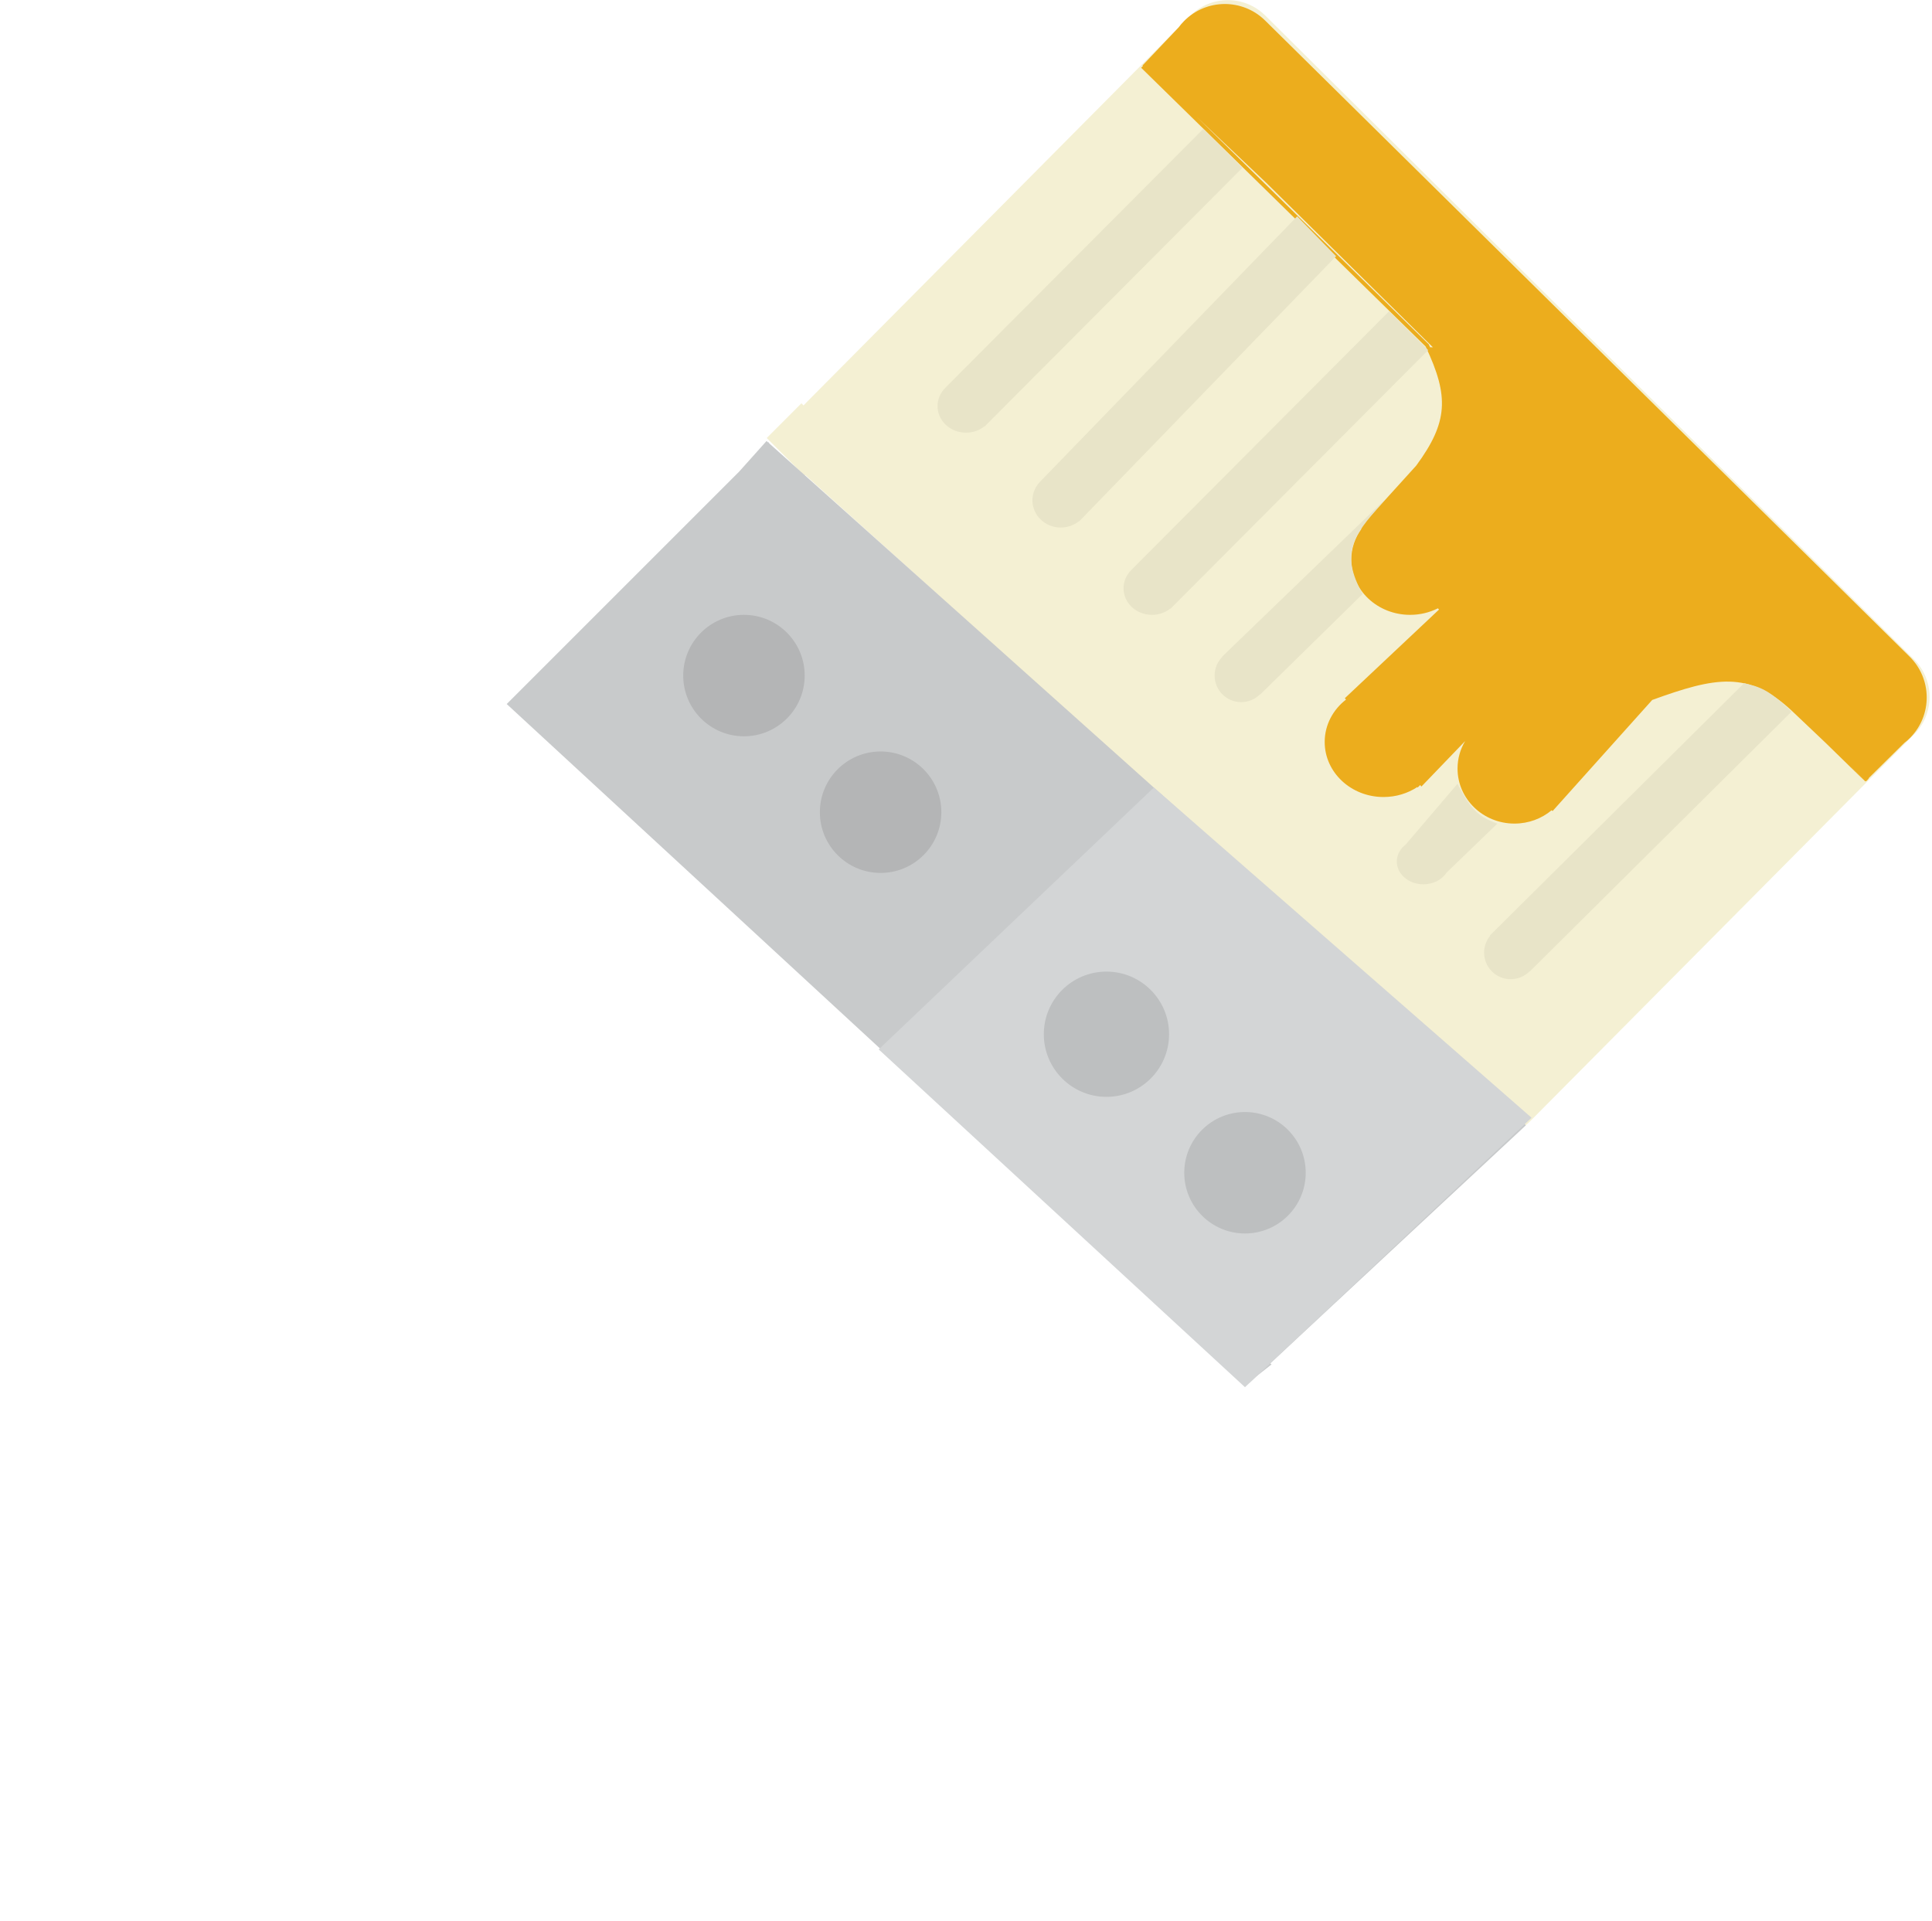
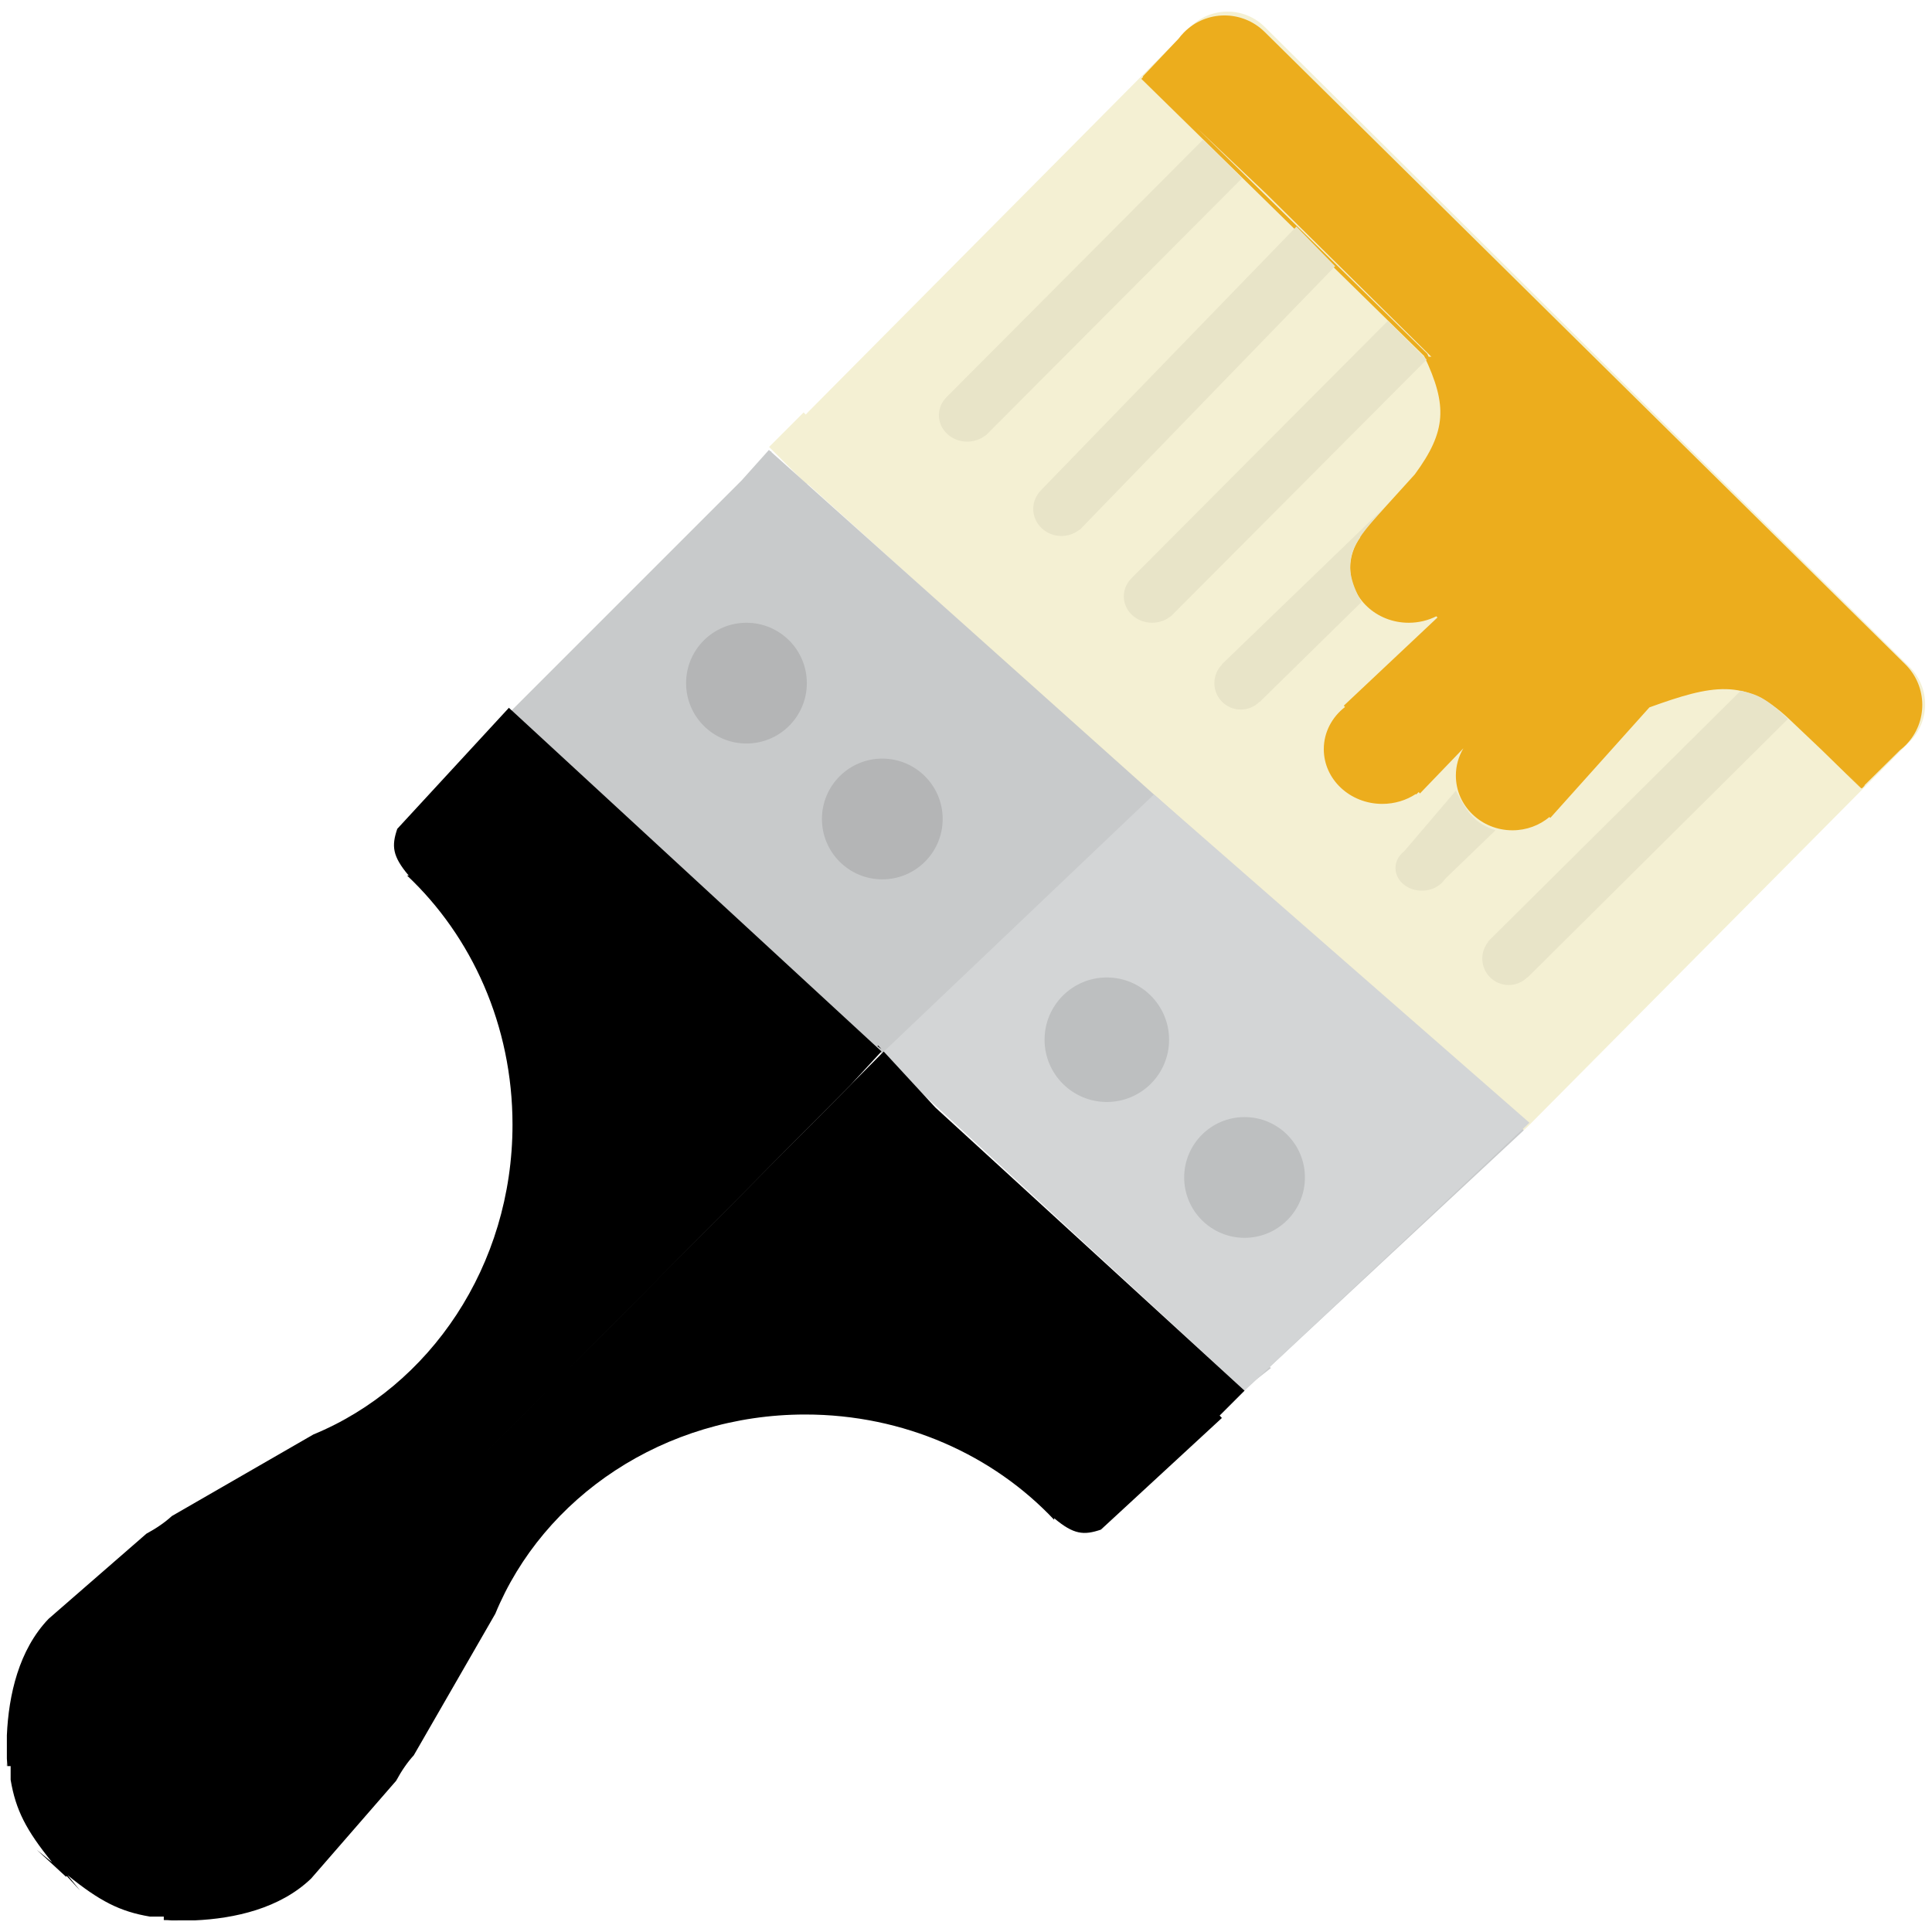
- <svg xmlns="http://www.w3.org/2000/svg" width="509" height="506" viewBox="0 0 509 506" fill="none">
-   <path fill-rule="evenodd" clip-rule="evenodd" d="M313.556 4.177C319.003 -1.311 327.867 -1.344 333.355 4.103L504.224 173.696C509.712 179.143 509.745 188.007 504.298 193.495L403.119 295.435C402.751 295.806 402.367 296.152 401.97 296.473L212.171 125.179L211.972 125.378L202 115.411L211.147 106.26L211.717 106.829C211.927 106.586 212.147 106.348 212.377 106.117L313.556 4.177Z" fill="#F4F0D3" />
-   <path fill-rule="evenodd" clip-rule="evenodd" d="M311.942 5.552C317.804 -0.388 327.372 -0.45 333.312 5.413L503.11 173.018C509.049 178.881 509.111 188.449 503.249 194.388C502.755 194.888 502.235 195.347 501.693 195.764L492.273 205.07L492.344 205.137L491.656 205.863L491.561 205.773L491.441 205.892L487.761 202.168L487.627 202.04L491.5 206L480.899 195.658L472.158 187.365L472.158 187.364C466.357 181.936 461.295 179.733 455.64 179.597C449.966 179.461 443.641 181.401 435.288 184.427L409.372 213.334L409.04 213.704L408.792 213.484C406.165 215.675 402.742 217 399 217C390.716 217 384 210.508 384 202.5C384 199.864 384.728 197.392 386 195.262L374.86 206.847L374.481 207.241L374.145 206.855L373.5 207.5L373.397 207.375C370.879 209.029 367.811 210 364.5 210C355.94 210 349 203.508 349 195.5C349 191.004 351.187 186.986 354.621 184.326L354.308 183.965L354.657 183.636L379.125 160.607L378.818 160.285C376.639 161.379 374.147 162 371.5 162C362.94 162 356 155.508 356 147.5C356 144.487 356.982 141.689 358.663 139.37L358.651 139.358L358.306 139.021L358.63 138.664L373.112 122.683C377.348 116.924 379.497 112.363 379.841 107.627C380.185 102.899 378.734 97.916 375.587 91.295L300.65 17.857L301.123 17.374L301 17.257L310.517 7.218C310.945 6.638 311.42 6.08 311.942 5.552ZM377.503 91.5H376.788C376.678 91.264 376.566 91.025 376.451 90.785L376.413 90.705L376.35 90.643L315.314 30.828L333.611 48.175L377.503 91.5Z" fill="#ECAD1D" />
-   <path fill-rule="evenodd" clip-rule="evenodd" d="M327.329 44.204L317.032 33.945L249.111 102.113L249.12 102.123C247.808 103.383 247 105.104 247 107C247 110.866 250.358 114 254.5 114C256.356 114 258.054 113.371 259.364 112.329L259.407 112.372L327.329 44.204Z" fill="#E8E4C8" />
-   <path fill-rule="evenodd" clip-rule="evenodd" d="M352 67.508L341.746 57L274.102 126.824L274.112 126.834C272.805 128.125 272 129.887 272 131.83C272 135.79 275.344 139 279.469 139C281.318 139 283.009 138.356 284.313 137.288L284.356 137.332L352 67.508Z" fill="#E8E4C8" />
-   <path fill-rule="evenodd" clip-rule="evenodd" d="M376.263 92.252L365.975 82L298.109 150.121L298.119 150.131C296.807 151.39 296 153.11 296 155.005C296 158.868 299.355 162 303.494 162C305.348 162 307.045 161.371 308.354 160.33L308.397 160.373L376.263 92.252Z" fill="#E8E4C8" />
-   <path fill-rule="evenodd" clip-rule="evenodd" d="M322 173L365 131.5C364.496 132.09 364.002 132.661 363.521 133.217C356.954 140.814 352.847 145.566 359 156.5L332 183L331.95 182.95C330.683 184.217 328.933 185 327 185C323.134 185 320 181.866 320 178C320 176.067 320.784 174.317 322.05 173.05L322 173Z" fill="#E8E4C8" />
-   <path fill-rule="evenodd" clip-rule="evenodd" d="M370.321 222.537L384 206.5C387.122 212.641 389.263 215.269 394.5 217L381.141 229.882C379.952 231.74 377.648 233 375 233C371.134 233 368 230.314 368 227C368 225.228 368.896 223.635 370.321 222.537Z" fill="#E8E4C8" />
-   <path fill-rule="evenodd" clip-rule="evenodd" d="M392.5 246.5L459.5 180C459.605 180.026 459.709 180.052 459.812 180.078C463.661 181.042 465.914 181.606 472 187.5L403 256L402.947 255.952C401.681 257.218 399.932 258 398 258C394.134 258 391 254.866 391 251C391 249.32 391.592 247.778 392.579 246.571L392.5 246.5Z" fill="#E8E4C8" />
-   <path fill-rule="evenodd" clip-rule="evenodd" d="M395.929 289.794L202.672 116.84L202.5 116.5L202.402 116.598L201.953 116.197L194.708 124.292L133.5 185.5L328 365L329.835 363.558L329 364.5L330.96 362.675L335 359.5L334.662 359.226L402 296.5L395.852 289.88L395.929 289.794Z" fill="#C8CACB" />
-   <circle r="16" transform="matrix(-1 0 0 1 196 178)" fill="#B4B5B6" />
-   <circle cx="232" cy="214" r="16" transform="rotate(-180 232 214)" fill="#B4B5B6" />
-   <path d="M304 207.5L403.5 294.5L328 365.5L231.5 276.5L304 207.5Z" fill="#D3D5D6" />
-   <circle r="16.5" transform="matrix(-1 0 0 1 291.5 272.5)" fill="#BDBFC0" />
-   <circle cx="328" cy="309" r="16" transform="rotate(-180 328 309)" fill="#BDBFC0" />
-   <path fill-rule="evenodd" clip-rule="evenodd" d="M133.042 184.537L231.782 275.599L223.572 284.501L15.665 494.319L7.912 487.169L12 490.5C5.122 482.005 2.35 476.668 1 468.632V465H0.5H0.133L0 463V456.84C0.468 446.169 3.158 434.217 11.049 425.972L36.988 403.399C39.63 401.972 41.901 400.404 43.734 398.724L81.221 377.117C112.098 364.393 134 332.425 134 295C134 268.706 123.188 245.105 106.048 228.98L106.5 229C102.113 223.812 101.933 221.132 103.462 216.611L133.042 184.537ZM0.042 465C0.027 464.705 0.013 464.407 0 464.107V465H0.042Z" />
-   <path fill-rule="evenodd" clip-rule="evenodd" d="M15.595 493.844L19.413 497.981L16.08 493.894C24.578 500.769 29.916 503.539 37.952 504.886L41.584 504.885L41.584 505.385L41.585 505.751L43.585 505.884L49.745 505.882C60.416 505.409 72.367 502.715 80.609 494.821L103.171 468.874C104.598 466.231 106.165 463.96 107.844 462.126L129.438 424.631C142.15 393.75 174.11 371.836 211.534 371.822C237.828 371.813 261.433 382.615 277.565 399.749L277.544 399.298C282.733 403.682 285.414 403.861 289.934 402.331L321.997 372.739L321.404 372.096L328 365.5L246.055 290.455L232.371 275.629L15.595 493.844ZM231.772 274.98L230.702 274.216L230.899 274.034L231.772 274.98ZM42.478 505.884C42.178 505.872 41.88 505.858 41.585 505.842L41.585 505.885L42.478 505.884Z" filter="brightness(0.85)" />
+ <svg xmlns="http://www.w3.org/2000/svg" width="512" height="512" viewBox="0 0 512 512" fill="none">
+   <path fill-rule="evenodd" clip-rule="evenodd" d="M315.375 7.215C320.822 1.727 329.686 1.694 335.174 7.141L506.043 176.734C511.531 182.181 511.564 191.045 506.117 196.533L404.939 298.473C404.57 298.844 404.187 299.19 403.789 299.511L213.99 128.217L213.792 128.416L203.819 118.449L212.966 109.298L213.536 109.867C213.746 109.624 213.967 109.386 214.197 109.155L315.375 7.215Z" fill="#F4F0D3" />
+   <path class="brush-paint" fill-rule="evenodd" clip-rule="evenodd" d="M313.761 8.59C319.624 2.65 329.191 2.588 335.131 8.451L504.929 176.056C510.868 181.919 510.931 191.487 505.068 197.426C504.574 197.926 504.054 198.385 503.513 198.801L494.092 208.108L494.163 208.175L493.475 208.901L493.381 208.811L493.26 208.93L489.58 205.205L489.445 205.077L493.319 209.038L482.715 198.693L473.978 190.403L473.977 190.402C468.176 184.974 463.114 182.771 457.459 182.635C451.785 182.499 445.461 184.439 437.108 187.465L411.191 216.372L410.86 216.742L410.612 216.522C407.984 218.713 404.562 220.038 400.819 220.038C392.535 220.038 385.819 213.546 385.819 205.538C385.819 202.902 386.547 200.43 387.819 198.3L376.68 209.885L376.3 210.279L375.965 209.892L375.319 210.538L375.216 210.413C372.698 212.067 369.63 213.038 366.319 213.038C357.759 213.038 350.819 206.546 350.819 198.538C350.819 194.042 353.007 190.024 356.44 187.364L356.127 187.003L356.477 186.674L380.945 163.645L380.638 163.323C378.458 164.417 375.966 165.038 373.319 165.038C364.759 165.038 357.819 158.546 357.819 150.538C357.819 147.525 358.801 144.727 360.483 142.408L360.47 142.396L360.125 142.059L360.449 141.702L374.932 125.721C379.167 119.962 381.316 115.401 381.66 110.665C382.004 105.937 380.553 100.954 377.406 94.333L302.469 20.895L302.943 20.412L302.819 20.295L312.337 10.256C312.764 9.676 313.239 9.118 313.761 8.59ZM379.323 94.538H378.608C378.497 94.302 378.385 94.063 378.271 93.823L378.232 93.743L378.169 93.681L317.133 33.865L335.43 51.212L379.323 94.538Z" fill="#ECAD1D" />
+   <path fill-rule="evenodd" clip-rule="evenodd" d="M329.148 47.242L318.852 36.983L250.93 105.151L250.94 105.161C249.627 106.421 248.819 108.142 248.819 110.038C248.819 113.904 252.177 117.038 256.319 117.038C258.175 117.038 259.874 116.409 261.183 115.367L261.226 115.41L329.148 47.242Z" fill="#E8E4C8" />
+   <path fill-rule="evenodd" clip-rule="evenodd" d="M353.819 70.546L343.565 60.038L275.922 129.862L275.931 129.872C274.624 131.163 273.819 132.925 273.819 134.868C273.819 138.828 277.163 142.038 281.289 142.038C283.137 142.038 284.828 141.394 286.132 140.326L286.176 140.37L353.819 70.546Z" fill="#E8E4C8" />
+   <path fill-rule="evenodd" clip-rule="evenodd" d="M378.083 95.29L367.795 85.038L299.928 153.159L299.938 153.169C298.627 154.428 297.819 156.148 297.819 158.043C297.819 161.906 301.174 165.038 305.313 165.038C307.168 165.038 308.865 164.409 310.173 163.368L310.216 163.411L378.083 95.29Z" fill="#E8E4C8" />
+   <path fill-rule="evenodd" clip-rule="evenodd" d="M323.819 176.038L366.819 134.538C366.315 135.128 365.821 135.699 365.341 136.255C358.774 143.852 354.666 148.604 360.819 159.538L333.819 186.038L333.769 185.988C332.502 187.255 330.752 188.038 328.819 188.038C324.953 188.038 321.819 184.904 321.819 181.038C321.819 179.105 322.603 177.355 323.87 176.088L323.819 176.038Z" fill="#E8E4C8" />
+   <path fill-rule="evenodd" clip-rule="evenodd" d="M372.141 225.575L385.819 209.538C388.941 215.679 391.082 218.307 396.319 220.038L382.961 232.92C381.771 234.778 379.467 236.038 376.819 236.038C372.953 236.038 369.819 233.352 369.819 230.038C369.819 228.266 370.716 226.673 372.141 225.575Z" fill="#E8E4C8" />
+   <path fill-rule="evenodd" clip-rule="evenodd" d="M394.319 249.538L461.319 183.038C461.424 183.064 461.528 183.09 461.631 183.116C465.481 184.08 467.733 184.644 473.819 190.538L404.819 259.038L404.767 258.99C403.5 260.256 401.751 261.038 399.819 261.038C395.953 261.038 392.819 257.904 392.819 254.038C392.819 252.358 393.411 250.816 394.398 249.609L394.319 249.538Z" fill="#E8E4C8" />
+   <path fill-rule="evenodd" clip-rule="evenodd" d="M397.748 292.832L204.491 119.878L204.319 119.538L204.221 119.636L203.772 119.235L196.527 127.33L135.319 188.538L329.819 368.038L331.654 366.596L330.819 367.538L332.779 365.713L336.819 362.538L336.481 362.264L403.819 299.538L397.672 292.918L397.748 292.832Z" fill="#C8CACB" />
+   <circle r="16" transform="matrix(-1 0 0 1 197.819 181.038)" fill="#B4B5B6" />
+   <circle cx="233.819" cy="217.038" r="16" transform="rotate(-180 233.819 217.038)" fill="#B4B5B6" />
+   <path d="M305.819 210.538L405.319 297.538L329.819 368.538L233.319 279.538L305.819 210.538Z" fill="#D3D5D6" />
+   <circle r="16.5" transform="matrix(-1 0 0 1 293.319 275.538)" fill="#BDBFC0" />
+   <circle cx="329.819" cy="312.038" r="16" transform="rotate(-180 329.819 312.038)" fill="#BDBFC0" />
+   <path fill-rule="evenodd" clip-rule="evenodd" d="M134.861 187.575L233.601 278.637L225.391 287.539L17.485 497.357L9.731 490.207L13.819 493.538C6.941 485.043 4.169 479.706 2.819 471.67V468.038H2.319H1.953L1.819 466.038V459.878C2.288 449.207 4.978 437.255 12.868 429.01L38.807 406.437C41.45 405.01 43.72 403.442 45.554 401.762L83.04 380.155C113.918 367.431 135.819 335.463 135.819 298.038C135.819 271.744 125.008 248.143 107.868 232.018L108.319 232.038C103.932 226.85 103.752 224.169 105.281 219.649L134.861 187.575ZM1.861 468.038C1.846 467.743 1.832 467.445 1.819 467.145V468.038H1.861Z" fill="currentColor" />
+   <path fill-rule="evenodd" clip-rule="evenodd" d="M17.414 496.883L21.232 501.019L17.9 496.932C26.397 503.807 31.735 506.577 39.772 507.924L43.404 507.923L43.404 508.423L43.404 508.789L45.404 508.922L51.564 508.92C62.235 508.447 74.186 505.753 82.428 497.859L104.99 471.912C106.417 469.269 107.984 466.998 109.663 465.164L131.257 427.669C143.969 396.788 175.929 374.874 213.353 374.86C239.648 374.851 263.252 385.653 279.384 402.787L279.363 402.336C284.553 406.72 287.233 406.899 291.753 405.369L323.816 375.777L323.223 375.134L329.819 368.538L247.874 293.493L234.191 278.667L17.414 496.883ZM233.591 278.018L232.521 277.254L232.718 277.072L233.591 278.018ZM44.297 508.922C43.997 508.91 43.699 508.896 43.404 508.88L43.404 508.923L44.297 508.922Z" fill="currentColor" filter="brightness(0.85)" />
</svg>
